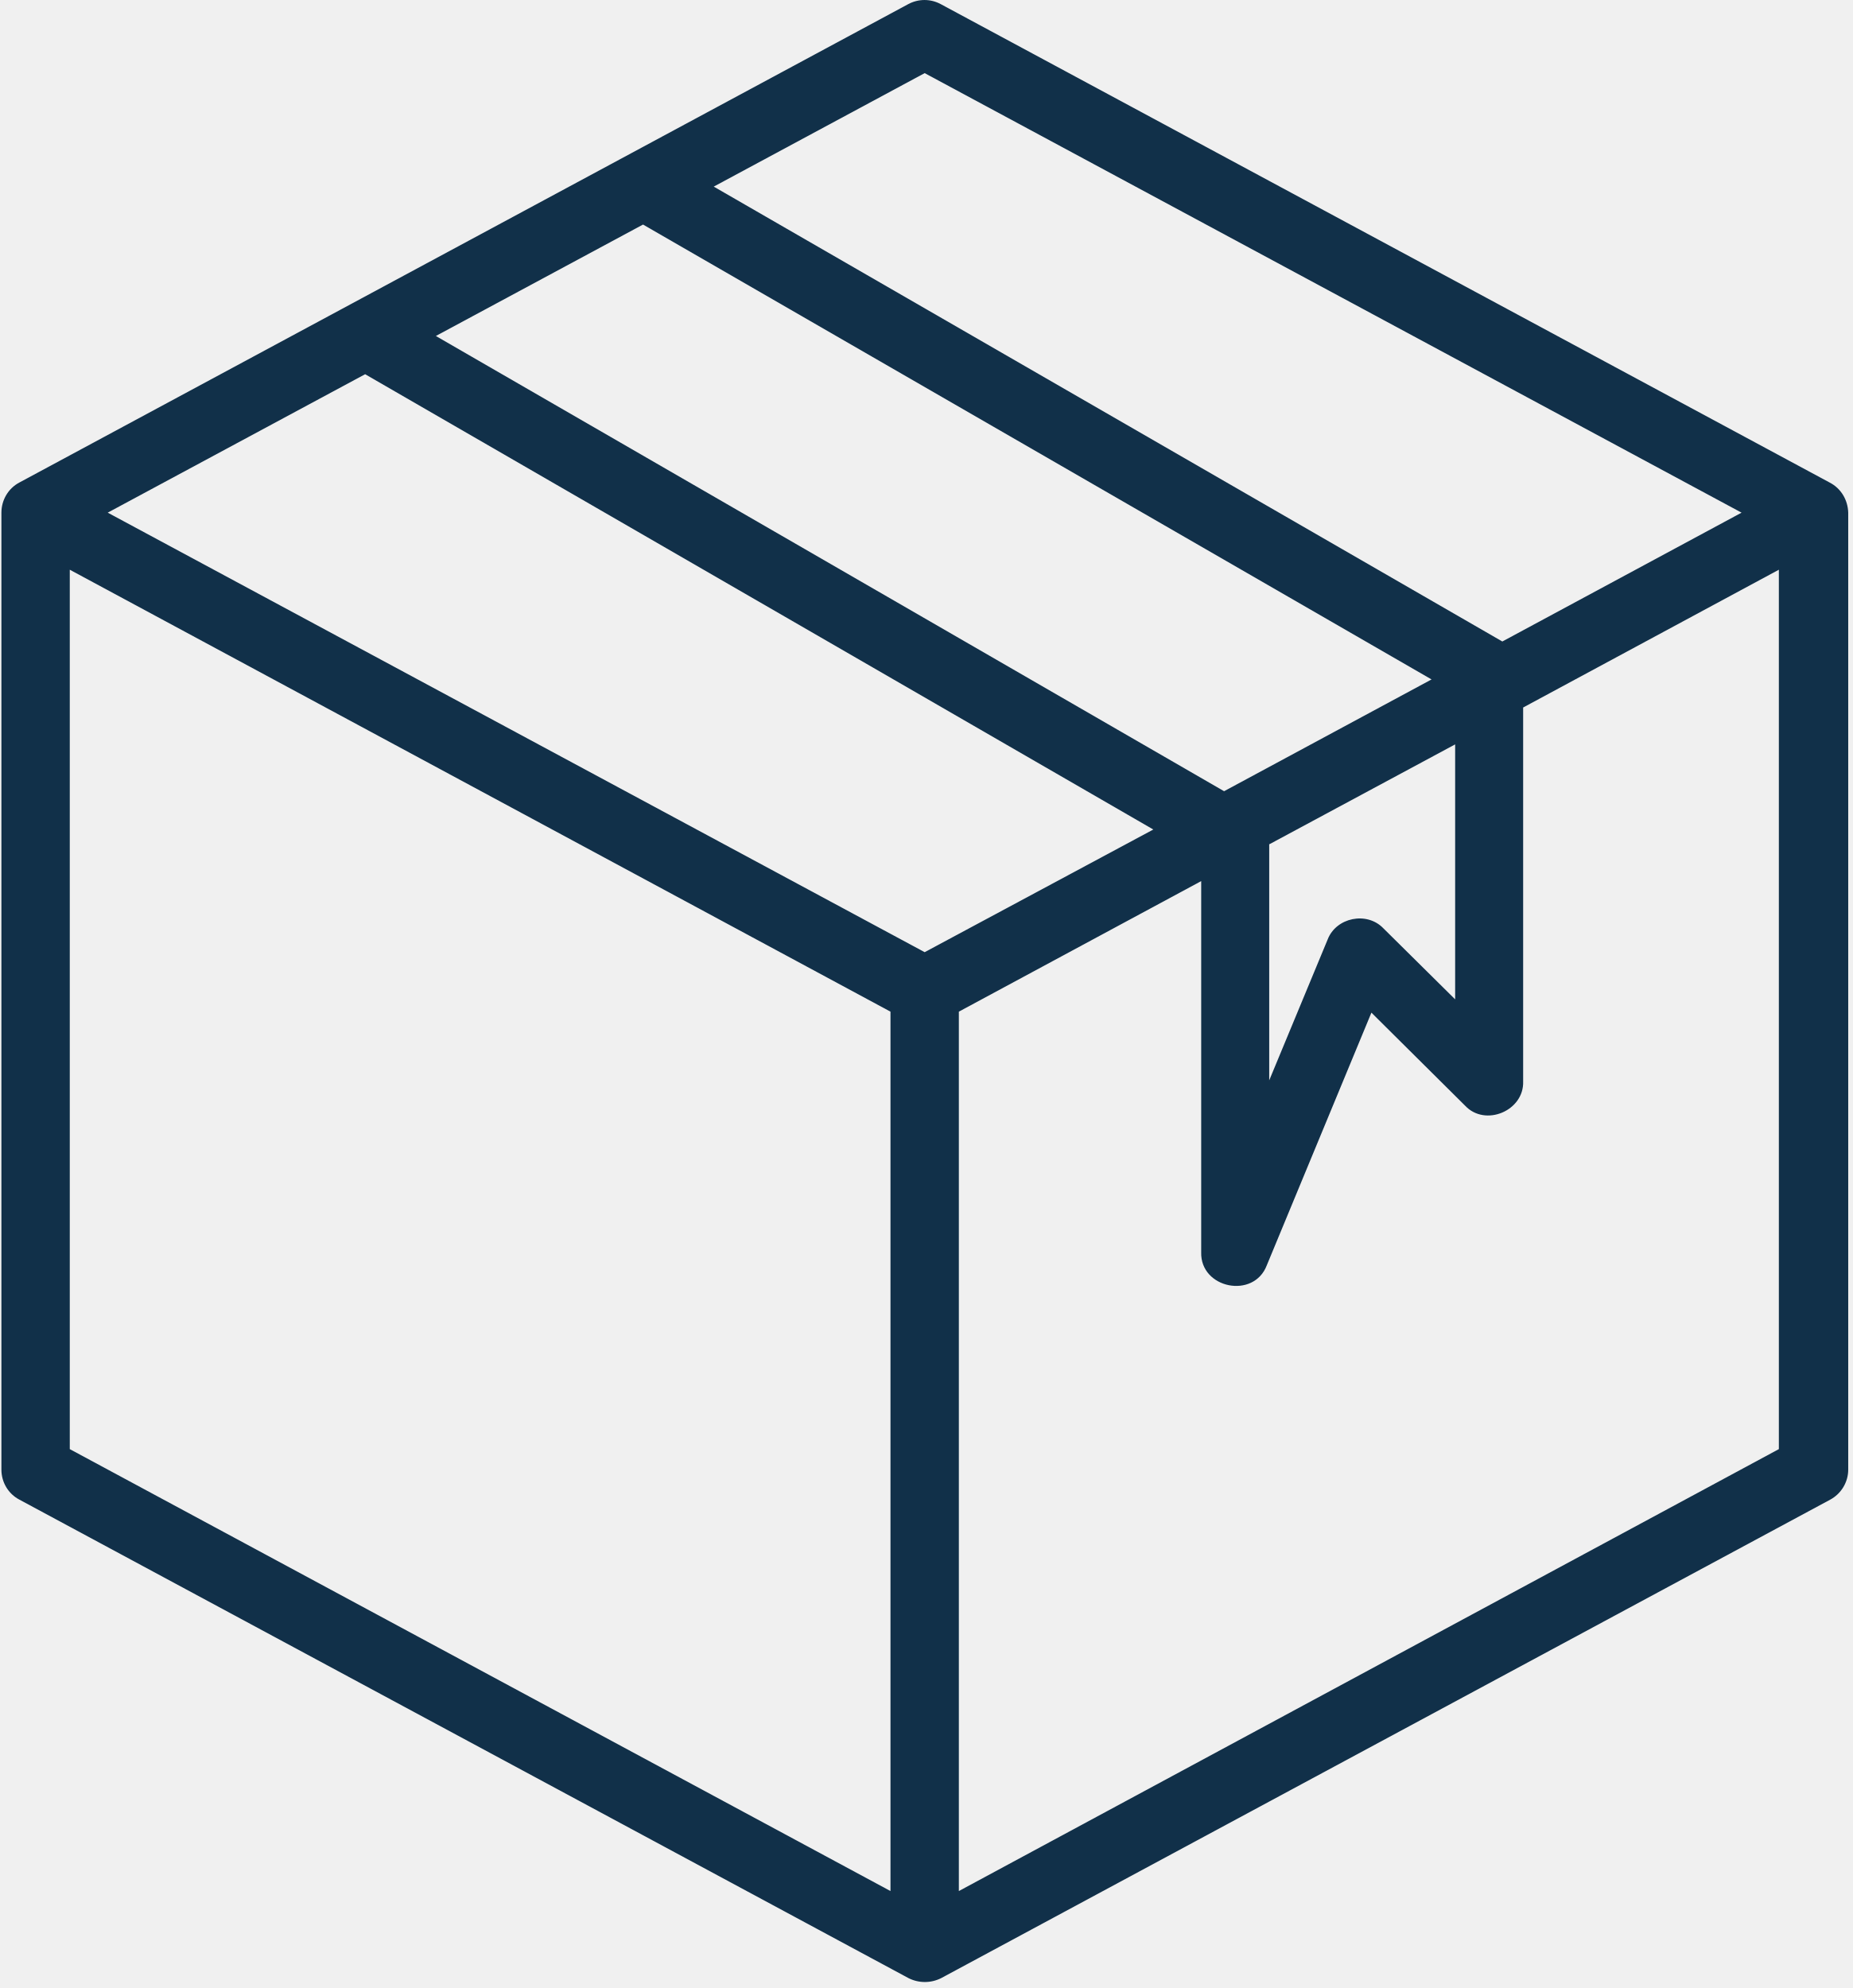
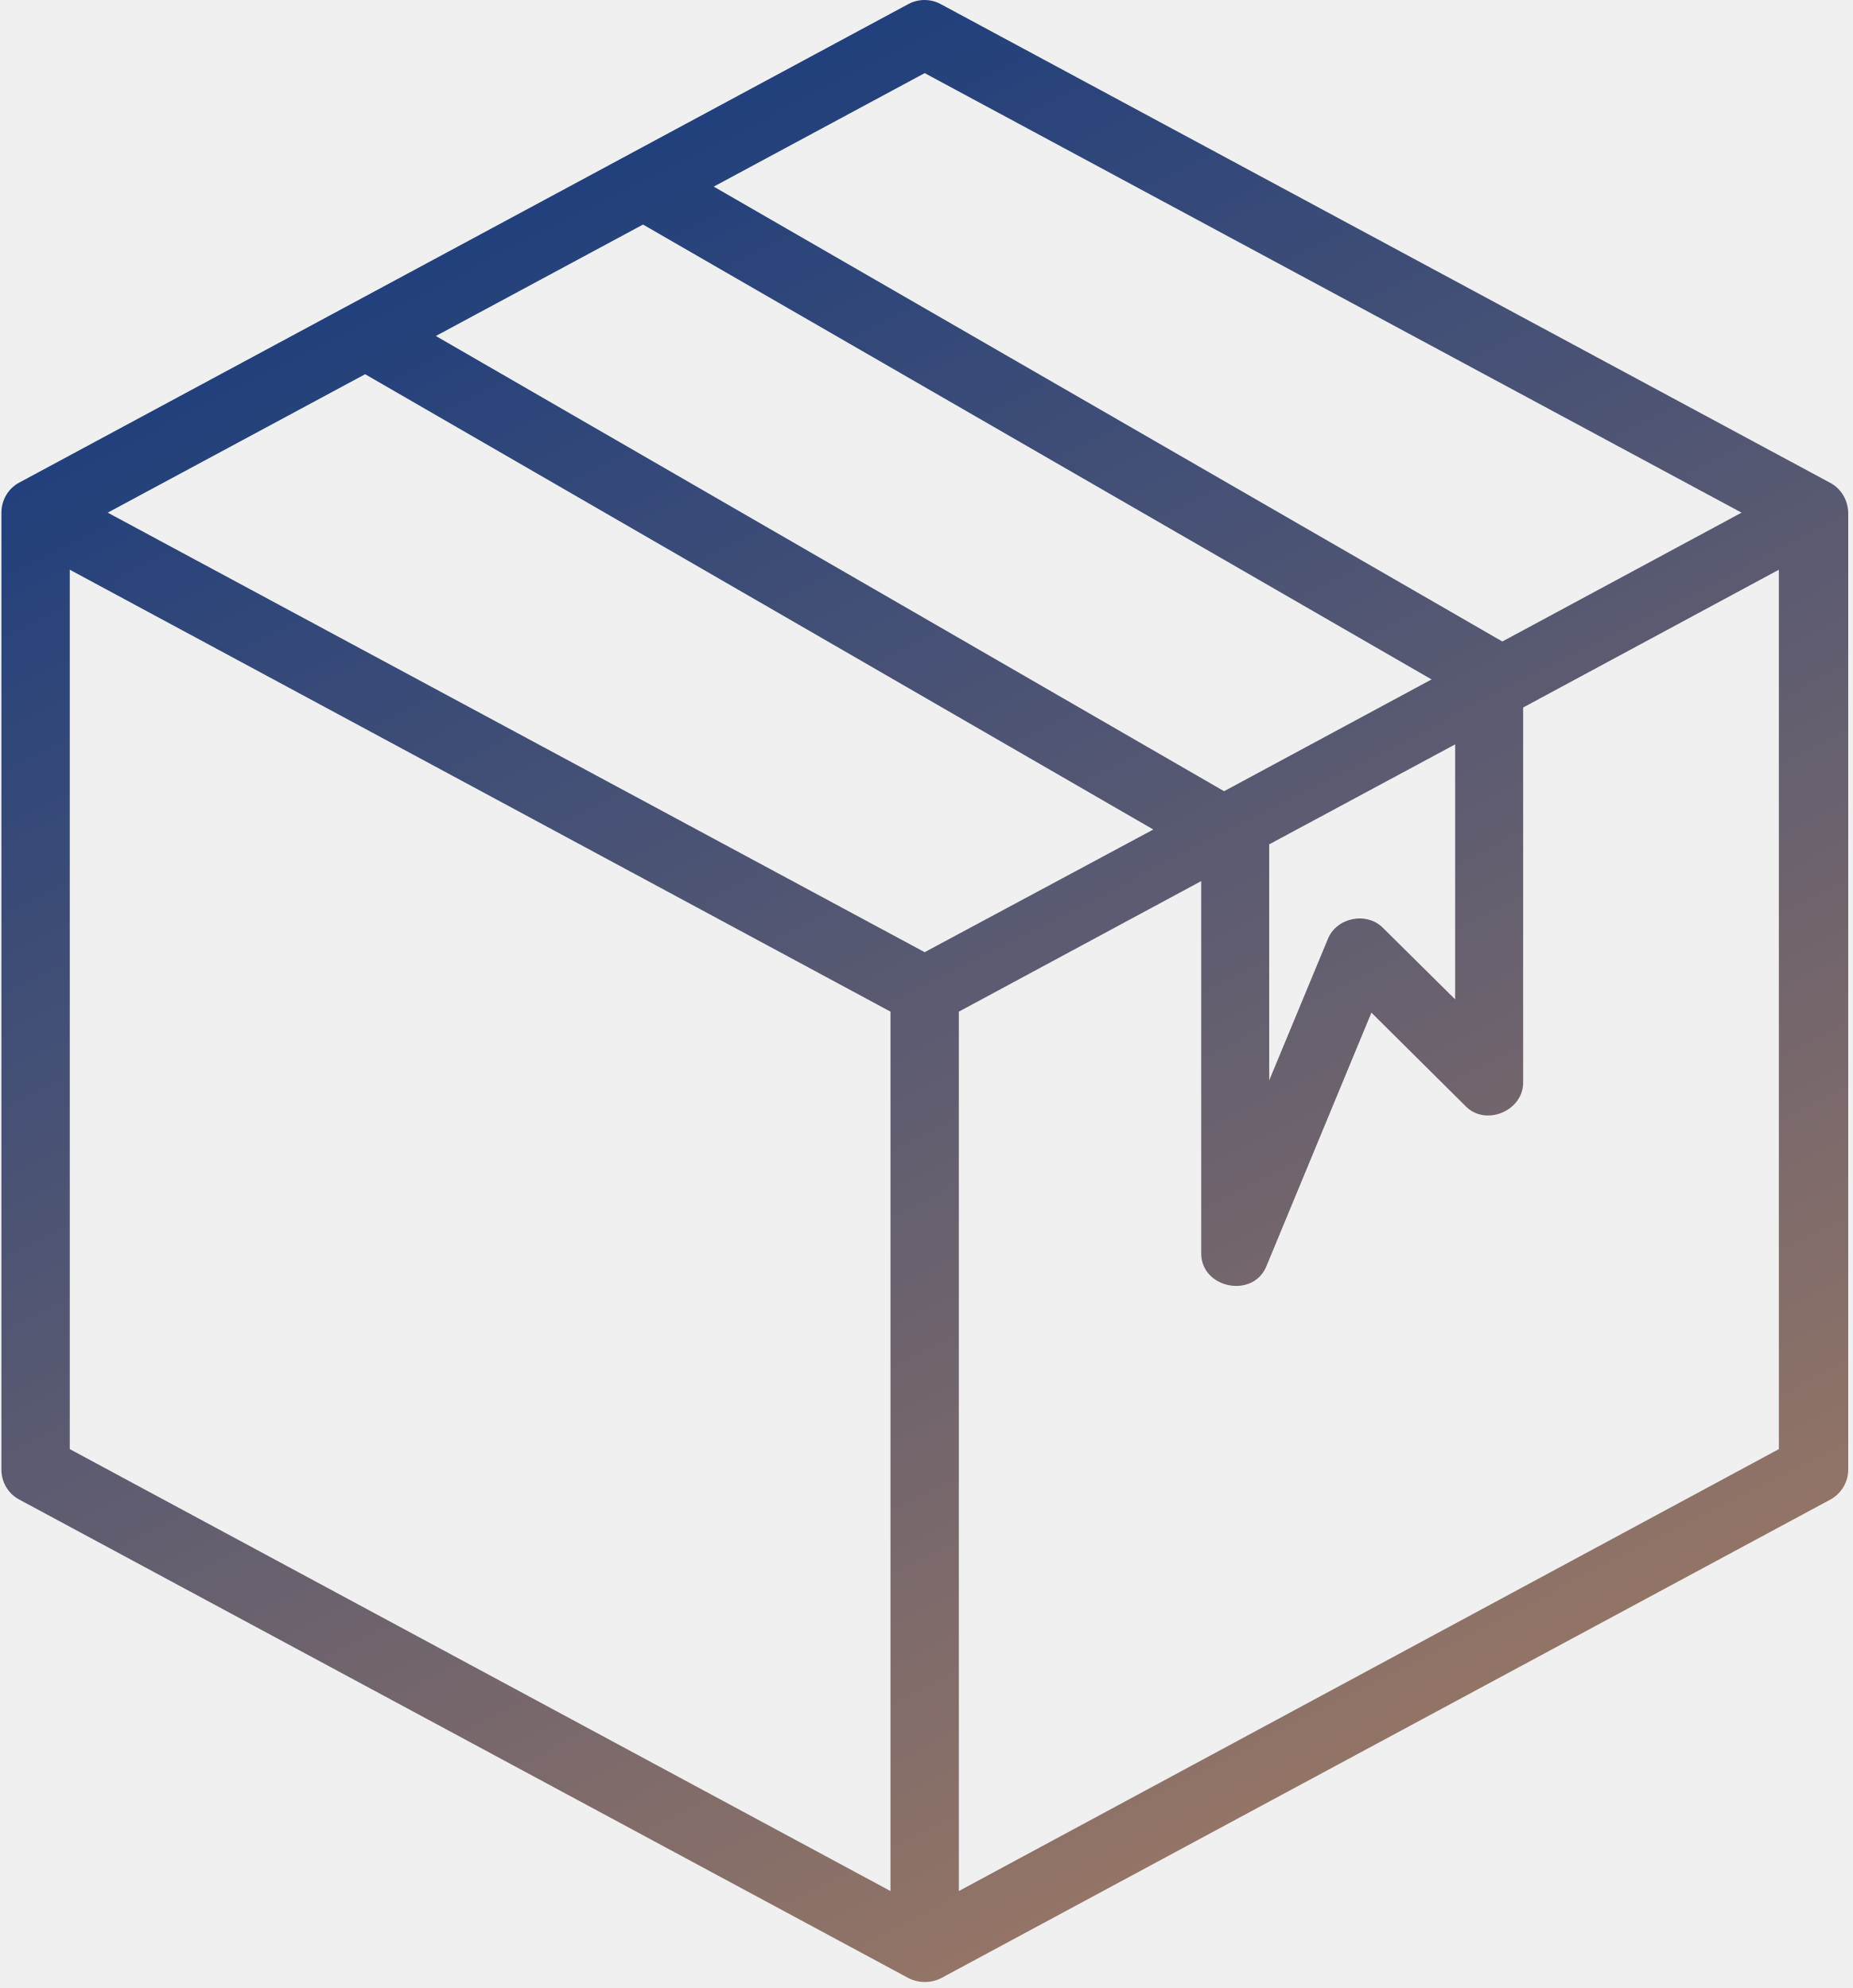
<svg xmlns="http://www.w3.org/2000/svg" width="164" height="176" viewBox="0 0 164 176" fill="none">
  <mask id="mask0_140_21" style="mask-type:luminance" maskUnits="userSpaceOnUse" x="0" y="0" width="164" height="176">
    <path d="M0 0H164V176H0V0Z" fill="white" />
  </mask>
  <g mask="url(#mask0_140_21)">
-     <path d="M161.974 42.724L83.276 0.365C82.37 -0.12 81.307 -0.12 80.401 0.365L1.703 42.724C0.734 43.24 0.125 44.266 0.125 45.386V130.11C0.125 131.229 0.734 132.255 1.729 132.771L80.432 175.13C81.338 175.584 82.396 175.584 83.307 175.13L162.005 132.771C162.974 132.255 163.609 131.229 163.609 130.11V45.386C163.578 44.266 162.974 43.24 161.974 42.724ZM81.854 6.474L154.167 45.386L132.99 56.792L63.182 16.521L81.854 6.474ZM9.536 45.386L32.323 33.13L102.094 73.438L81.854 84.297L9.536 45.386ZM56.922 19.88L126.724 60.151L108.359 70.047L38.583 29.745L56.922 19.88ZM112.385 74.734L128.813 65.901V88.474L122.458 82.183C121.005 80.667 118.281 81.214 117.526 83.177L112.354 95.646V74.734H112.385ZM6.177 50.438L78.828 89.563V167.417L6.177 128.292V50.438ZM84.88 167.417V89.563L106.333 78.005V110.865C106.24 114.073 110.99 115.042 112.141 112.016L121.401 89.651L129.693 97.886C131.474 99.792 134.927 98.339 134.833 95.734V62.636L157.469 50.438V128.292L84.88 167.417Z" fill="#113049" />
+     <path d="M161.974 42.724L83.276 0.365C82.37 -0.12 81.307 -0.12 80.401 0.365L1.703 42.724C0.734 43.24 0.125 44.266 0.125 45.386V130.109C0.125 131.229 0.734 132.255 1.729 132.771L80.432 175.13C81.338 175.583 82.396 175.583 83.307 175.13L162.005 132.771C162.974 132.255 163.609 131.229 163.609 130.109V45.386C163.578 44.266 162.974 43.24 161.974 42.724ZM81.854 6.474L154.167 45.386L132.99 56.792L63.182 16.521L81.854 6.474ZM9.536 45.386L32.323 33.13L102.094 73.438L81.854 84.297L9.536 45.386ZM56.922 19.88L126.724 60.151L108.359 70.047L38.583 29.745L56.922 19.88ZM112.385 74.734L128.813 65.901V88.474L122.458 82.182C121.005 80.667 118.281 81.214 117.526 83.177L112.354 95.646V74.734H112.385ZM6.177 50.438L78.828 89.562V167.417L6.177 128.292V50.438ZM84.88 167.417V89.562L106.333 78.005V110.865C106.24 114.073 110.99 115.042 112.141 112.016L121.401 89.651L129.693 97.885C131.474 99.792 134.927 98.339 134.833 95.734V62.636L157.469 50.438V128.292L84.88 167.417Z" fill="url(#paint0_linear_140_21)" />
  </g>
+   <defs>
+     <linearGradient id="paint0_linear_140_21" x1="47.982" y1="18.825" x2="125.923" y2="171.509" gradientUnits="userSpaceOnUse">
+       <stop stop-color="#22407C" />
+       <stop offset="1" stop-color="#9F7A64" />
+     </linearGradient>
+   </defs>
</svg>
